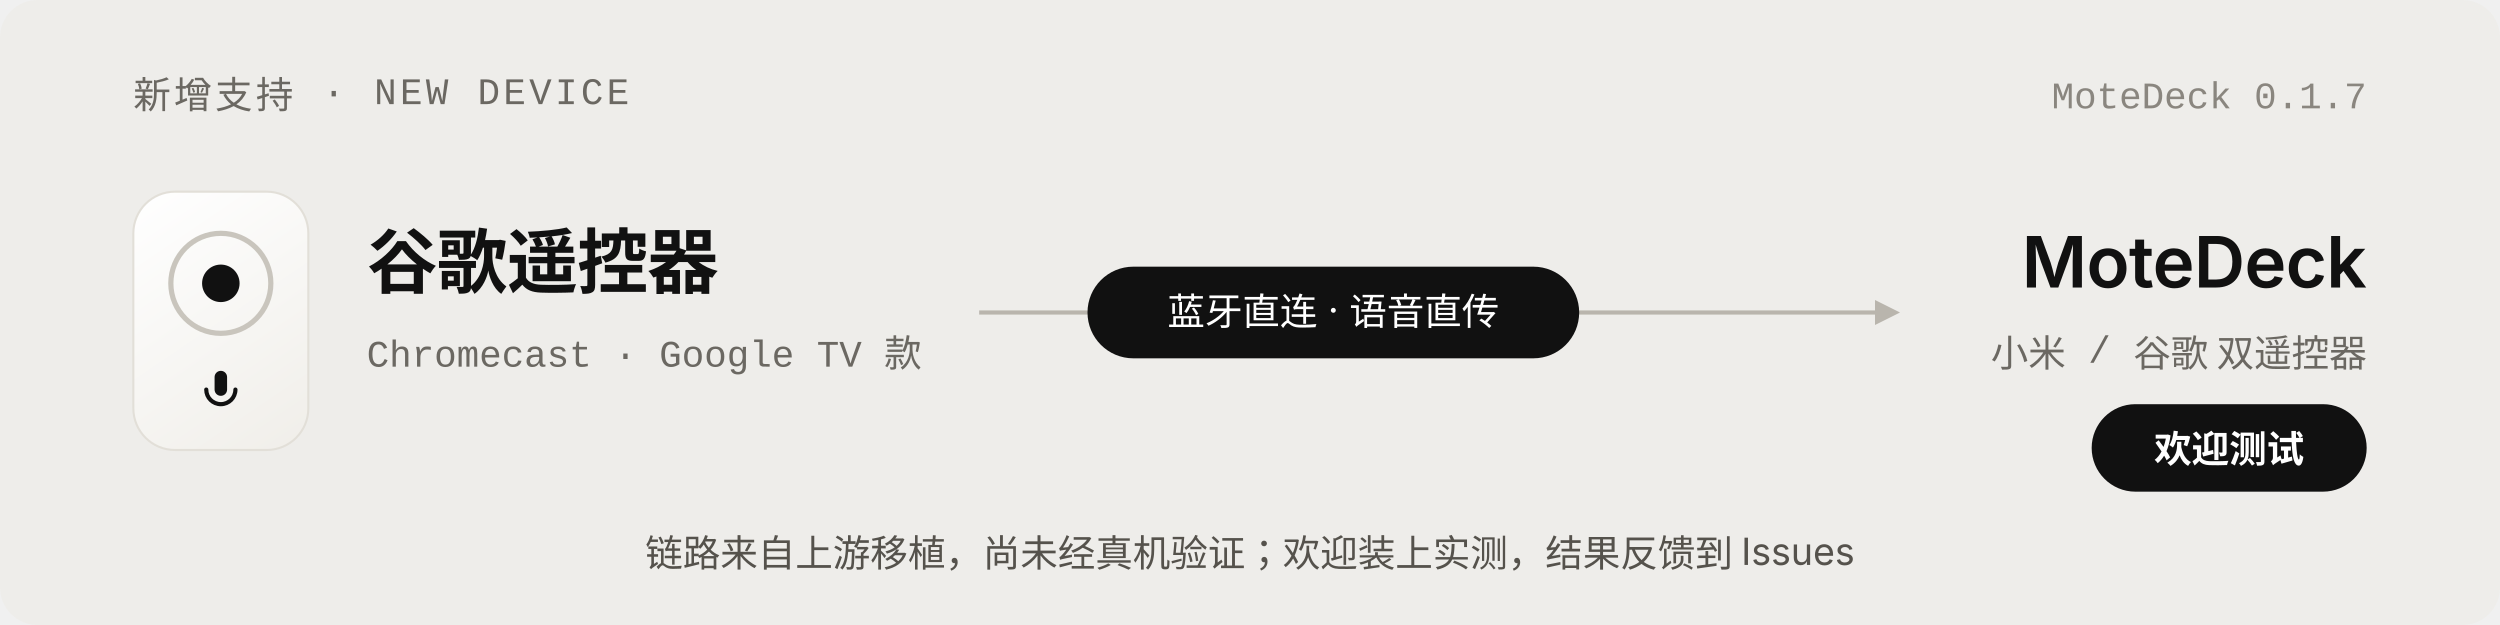
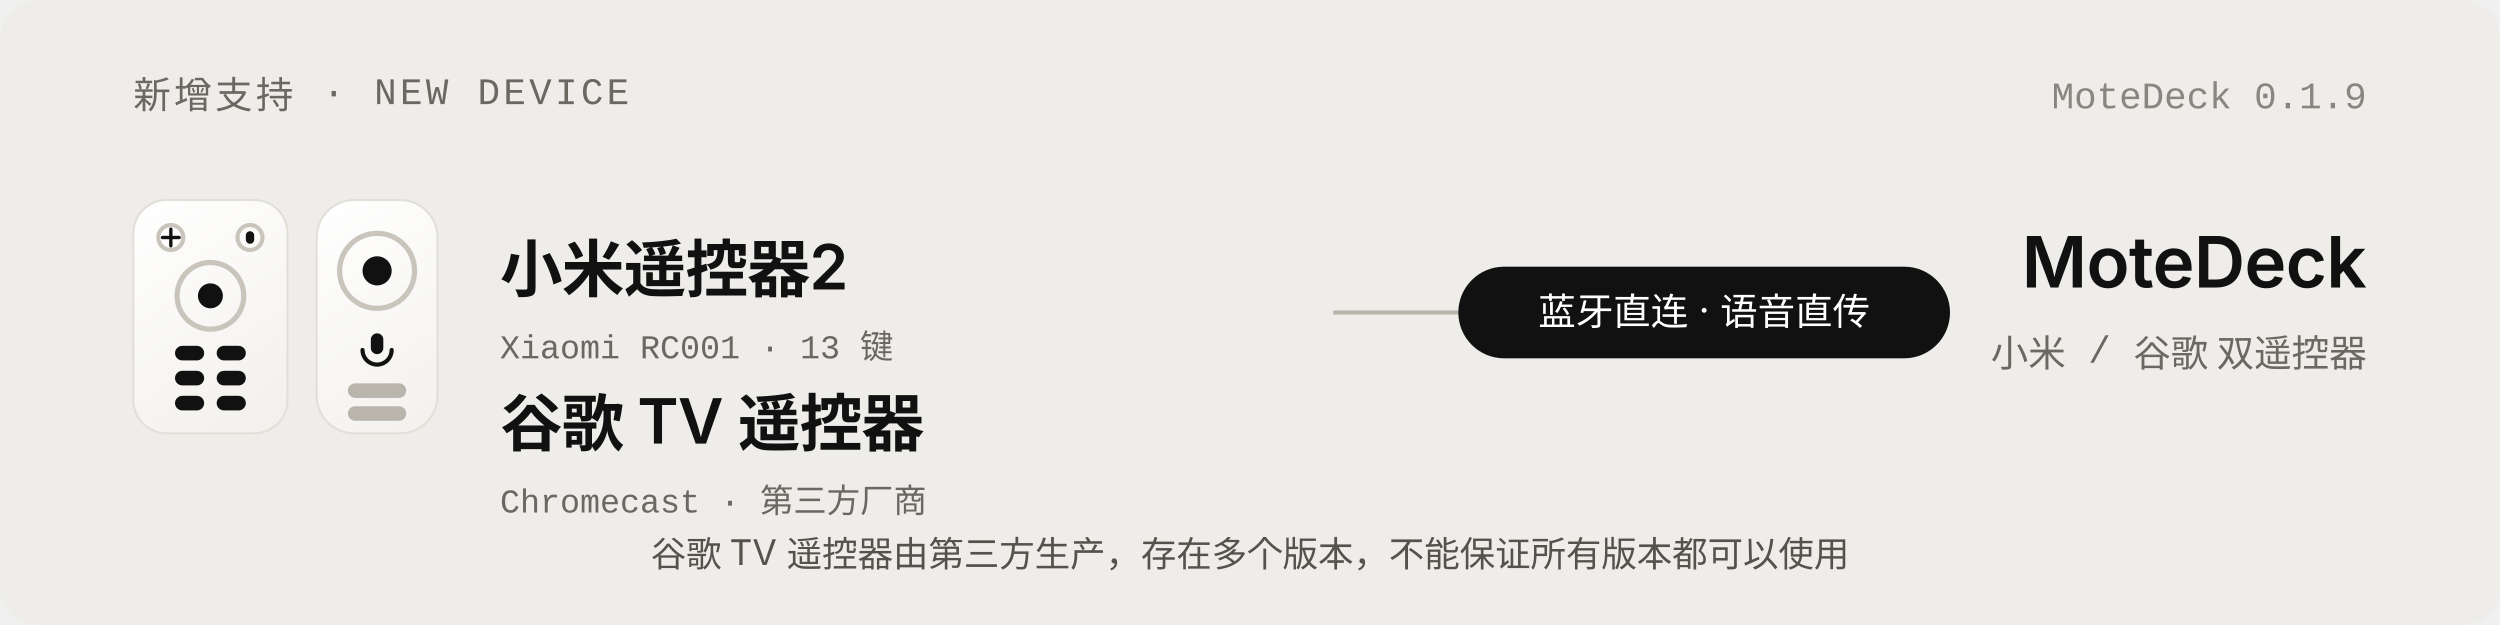
<svg xmlns="http://www.w3.org/2000/svg" viewBox="0 0 1200 300" width="1200" height="300" role="img" aria-labelledby="t d">
  <defs>
    <linearGradient id="remoteBody" x1="0" y1="0" x2="84" y2="124" gradientUnits="userSpaceOnUse">
      <stop offset="0" stop-color="#FFFFFF" />
      <stop offset="1" stop-color="#F0EEE9" />
    </linearGradient>
  </defs>
  <rect width="1200" height="300" rx="18" fill="#EEEDEA" />
  <text x="64" y="52" font-family="'SFMono-Regular', Consolas, 'Liberation Mono', Menlo, monospace" font-size="18" letter-spacing="1.6" fill="#6B6862">新增支持 · NEW DEVICE</text>
-   <text x="1136" y="52" text-anchor="end" font-family="'SFMono-Regular', Consolas, 'Liberation Mono', Menlo, monospace" font-size="18" fill="#8A867F">MoteDeck 0.1.7</text>
-   <g transform="translate(64 92)">
-     <rect width="84" height="124" rx="20" fill="url(#remoteBody)" stroke="#E2DFD8" />
-     <circle cx="42" cy="44" r="24" fill="none" stroke="#C9C5BD" stroke-width="2.5" />
-     <circle cx="42" cy="44" r="9" fill="#111111" />
-     <rect x="39" y="86" width="6" height="12" rx="3" fill="#111111" />
-     <path d="M35 95a7 7 0 0 0 14 0" fill="none" stroke="#111111" stroke-width="2" stroke-linecap="round" />
+   <text x="1136" y="52" text-anchor="end" font-family="'SFMono-Regular', Consolas, 'Liberation Mono', Menlo, monospace" font-size="18" fill="#8A867F">MoteDeck 0.1.9</text>
+   <g transform="translate(64 96)">
+     <rect width="74" height="112" rx="16" fill="url(#remoteBody)" stroke="#E2DFD8" />
+     <circle cx="18" cy="18" r="6" fill="none" stroke="#C9C5BD" stroke-width="2" />
+     <path d="M18 14v8M14 18h8" stroke="#111111" stroke-width="1.6" stroke-linecap="round" />
+     <circle cx="56" cy="18" r="6" fill="none" stroke="#C9C5BD" stroke-width="2" />
+     <rect x="54" y="15" width="4" height="6" rx="2" fill="#111111" />
+     <circle cx="37" cy="46" r="16" fill="none" stroke="#C9C5BD" stroke-width="2.5" />
+     <circle cx="37" cy="46" r="6" fill="#111111" />
+     <rect x="20" y="70" width="14" height="7" rx="3.5" fill="#111111" />
+     <rect x="40" y="70" width="14" height="7" rx="3.5" fill="#111111" />
+     <rect x="20" y="82" width="14" height="7" rx="3.5" fill="#111111" />
+     <rect x="40" y="82" width="14" height="7" rx="3.5" fill="#111111" />
+     <rect x="20" y="94" width="14" height="7" rx="3.5" fill="#111111" />
+     <rect x="40" y="94" width="14" height="7" rx="3.5" fill="#111111" />
  </g>
-   <text x="176" y="138" font-family="-apple-system, BlinkMacSystemFont, 'Segoe UI Variable Text', 'Segoe UI', 'Microsoft YaHei UI', 'PingFang SC', sans-serif" font-size="34" font-weight="600" letter-spacing="-0.3" fill="#111111">谷歌遥控器</text>
-   <text x="176" y="176" font-family="'SFMono-Regular', Consolas, 'Liberation Mono', Menlo, monospace" font-size="18" fill="#6B6862">Chromecast · Google TV 款</text>
-   <line x1="470" y1="150" x2="900" y2="150" stroke="#B9B5AD" stroke-width="2" />
+   <g transform="translate(152 96)">
+     <rect width="58" height="112" rx="18" fill="url(#remoteBody)" stroke="#E2DFD8" />
+     <circle cx="29" cy="34" r="18" fill="none" stroke="#C9C5BD" stroke-width="2.5" />
+     <circle cx="29" cy="34" r="7" fill="#111111" />
+     <rect x="26" y="64" width="6" height="10" rx="3" fill="#111111" />
+     <path d="M22 72a7 7 0 0 0 14 0" fill="none" stroke="#111111" stroke-width="2" stroke-linecap="round" />
+     <rect x="15" y="88" width="28" height="7" rx="3.5" fill="#B9B5AD" />
+     <rect x="15" y="99" width="28" height="7" rx="3.5" fill="#B9B5AD" />
+   </g>
+   <text x="240" y="140" font-family="-apple-system, BlinkMacSystemFont, 'Segoe UI Variable Text', 'Segoe UI', 'Microsoft YaHei UI', 'PingFang SC', sans-serif" font-size="30" font-weight="600" letter-spacing="-0.3" fill="#111111">小米遥控器2</text>
+   <text x="240" y="172" font-family="'SFMono-Regular', Consolas, 'Liberation Mono', Menlo, monospace" font-size="16" fill="#6B6862">Xiaomi RC001 · 13 键</text>
+   <text x="240" y="214" font-family="-apple-system, BlinkMacSystemFont, 'Segoe UI Variable Text', 'Segoe UI', 'Microsoft YaHei UI', 'PingFang SC', sans-serif" font-size="30" font-weight="600" letter-spacing="-0.3" fill="#111111">谷歌 TV 遥控器</text>
+   <text x="240" y="246" font-family="'SFMono-Regular', Consolas, 'Liberation Mono', Menlo, monospace" font-size="16" fill="#6B6862">Chromecast · 第三方厂商</text>
+   <line x1="640" y1="150" x2="900" y2="150" stroke="#B9B5AD" stroke-width="2" />
  <path d="M912 150 L900 144 L900 156 Z" fill="#B9B5AD" />
-   <rect x="522" y="128" width="236" height="44" rx="22" fill="#111111" />
-   <text x="640" y="156" text-anchor="middle" font-family="-apple-system, BlinkMacSystemFont, 'Segoe UI Variable Text', 'Segoe UI', 'Microsoft YaHei UI', 'PingFang SC', sans-serif" font-size="18" fill="#FFFFFF">蓝牙直连 · 语音直传</text>
+   <rect x="700" y="128" width="236" height="44" rx="22" fill="#111111" />
+   <text x="818" y="156" text-anchor="middle" font-family="-apple-system, BlinkMacSystemFont, 'Segoe UI Variable Text', 'Segoe UI', 'Microsoft YaHei UI', 'PingFang SC', sans-serif" font-size="18" fill="#FFFFFF">蓝牙直连 · 语音直传</text>
  <text x="1136" y="138" text-anchor="end" font-family="-apple-system, BlinkMacSystemFont, 'Segoe UI Variable Text', 'Segoe UI', 'Microsoft YaHei UI', 'PingFang SC', sans-serif" font-size="34" font-weight="600" letter-spacing="-0.3" fill="#111111">MoteDeck</text>
  <text x="1136" y="176" text-anchor="end" font-family="'SFMono-Regular', Consolas, 'Liberation Mono', Menlo, monospace" font-size="18" fill="#6B6862">小米 / 谷歌 双遥控器</text>
-   <rect x="1004" y="194" width="132" height="42" rx="21" fill="#111111" />
-   <text x="1070" y="222" text-anchor="middle" font-family="-apple-system, BlinkMacSystemFont, 'Segoe UI Variable Text', 'Segoe UI', 'Microsoft YaHei UI', 'PingFang SC', sans-serif" font-size="18" font-weight="600" fill="#FFFFFF">欢迎测试</text>
-   <text x="600" y="272" text-anchor="middle" font-family="-apple-system, BlinkMacSystemFont, 'Segoe UI Variable Text', 'Segoe UI', 'Microsoft YaHei UI', 'PingFang SC', sans-serif" font-size="18" fill="#55524C">链路来自上游移植，尚未经真机验证；欢迎装上实测，结果反馈到 Issues</text>
+   <text x="600" y="272" text-anchor="middle" font-family="-apple-system, BlinkMacSystemFont, 'Segoe UI Variable Text', 'Segoe UI', 'Microsoft YaHei UI', 'PingFang SC', sans-serif" font-size="17" fill="#55524C">谷歌 TV 遥控器由第三方生产，存在多个版本，不能保证所有版本都可以使用</text>
</svg>
